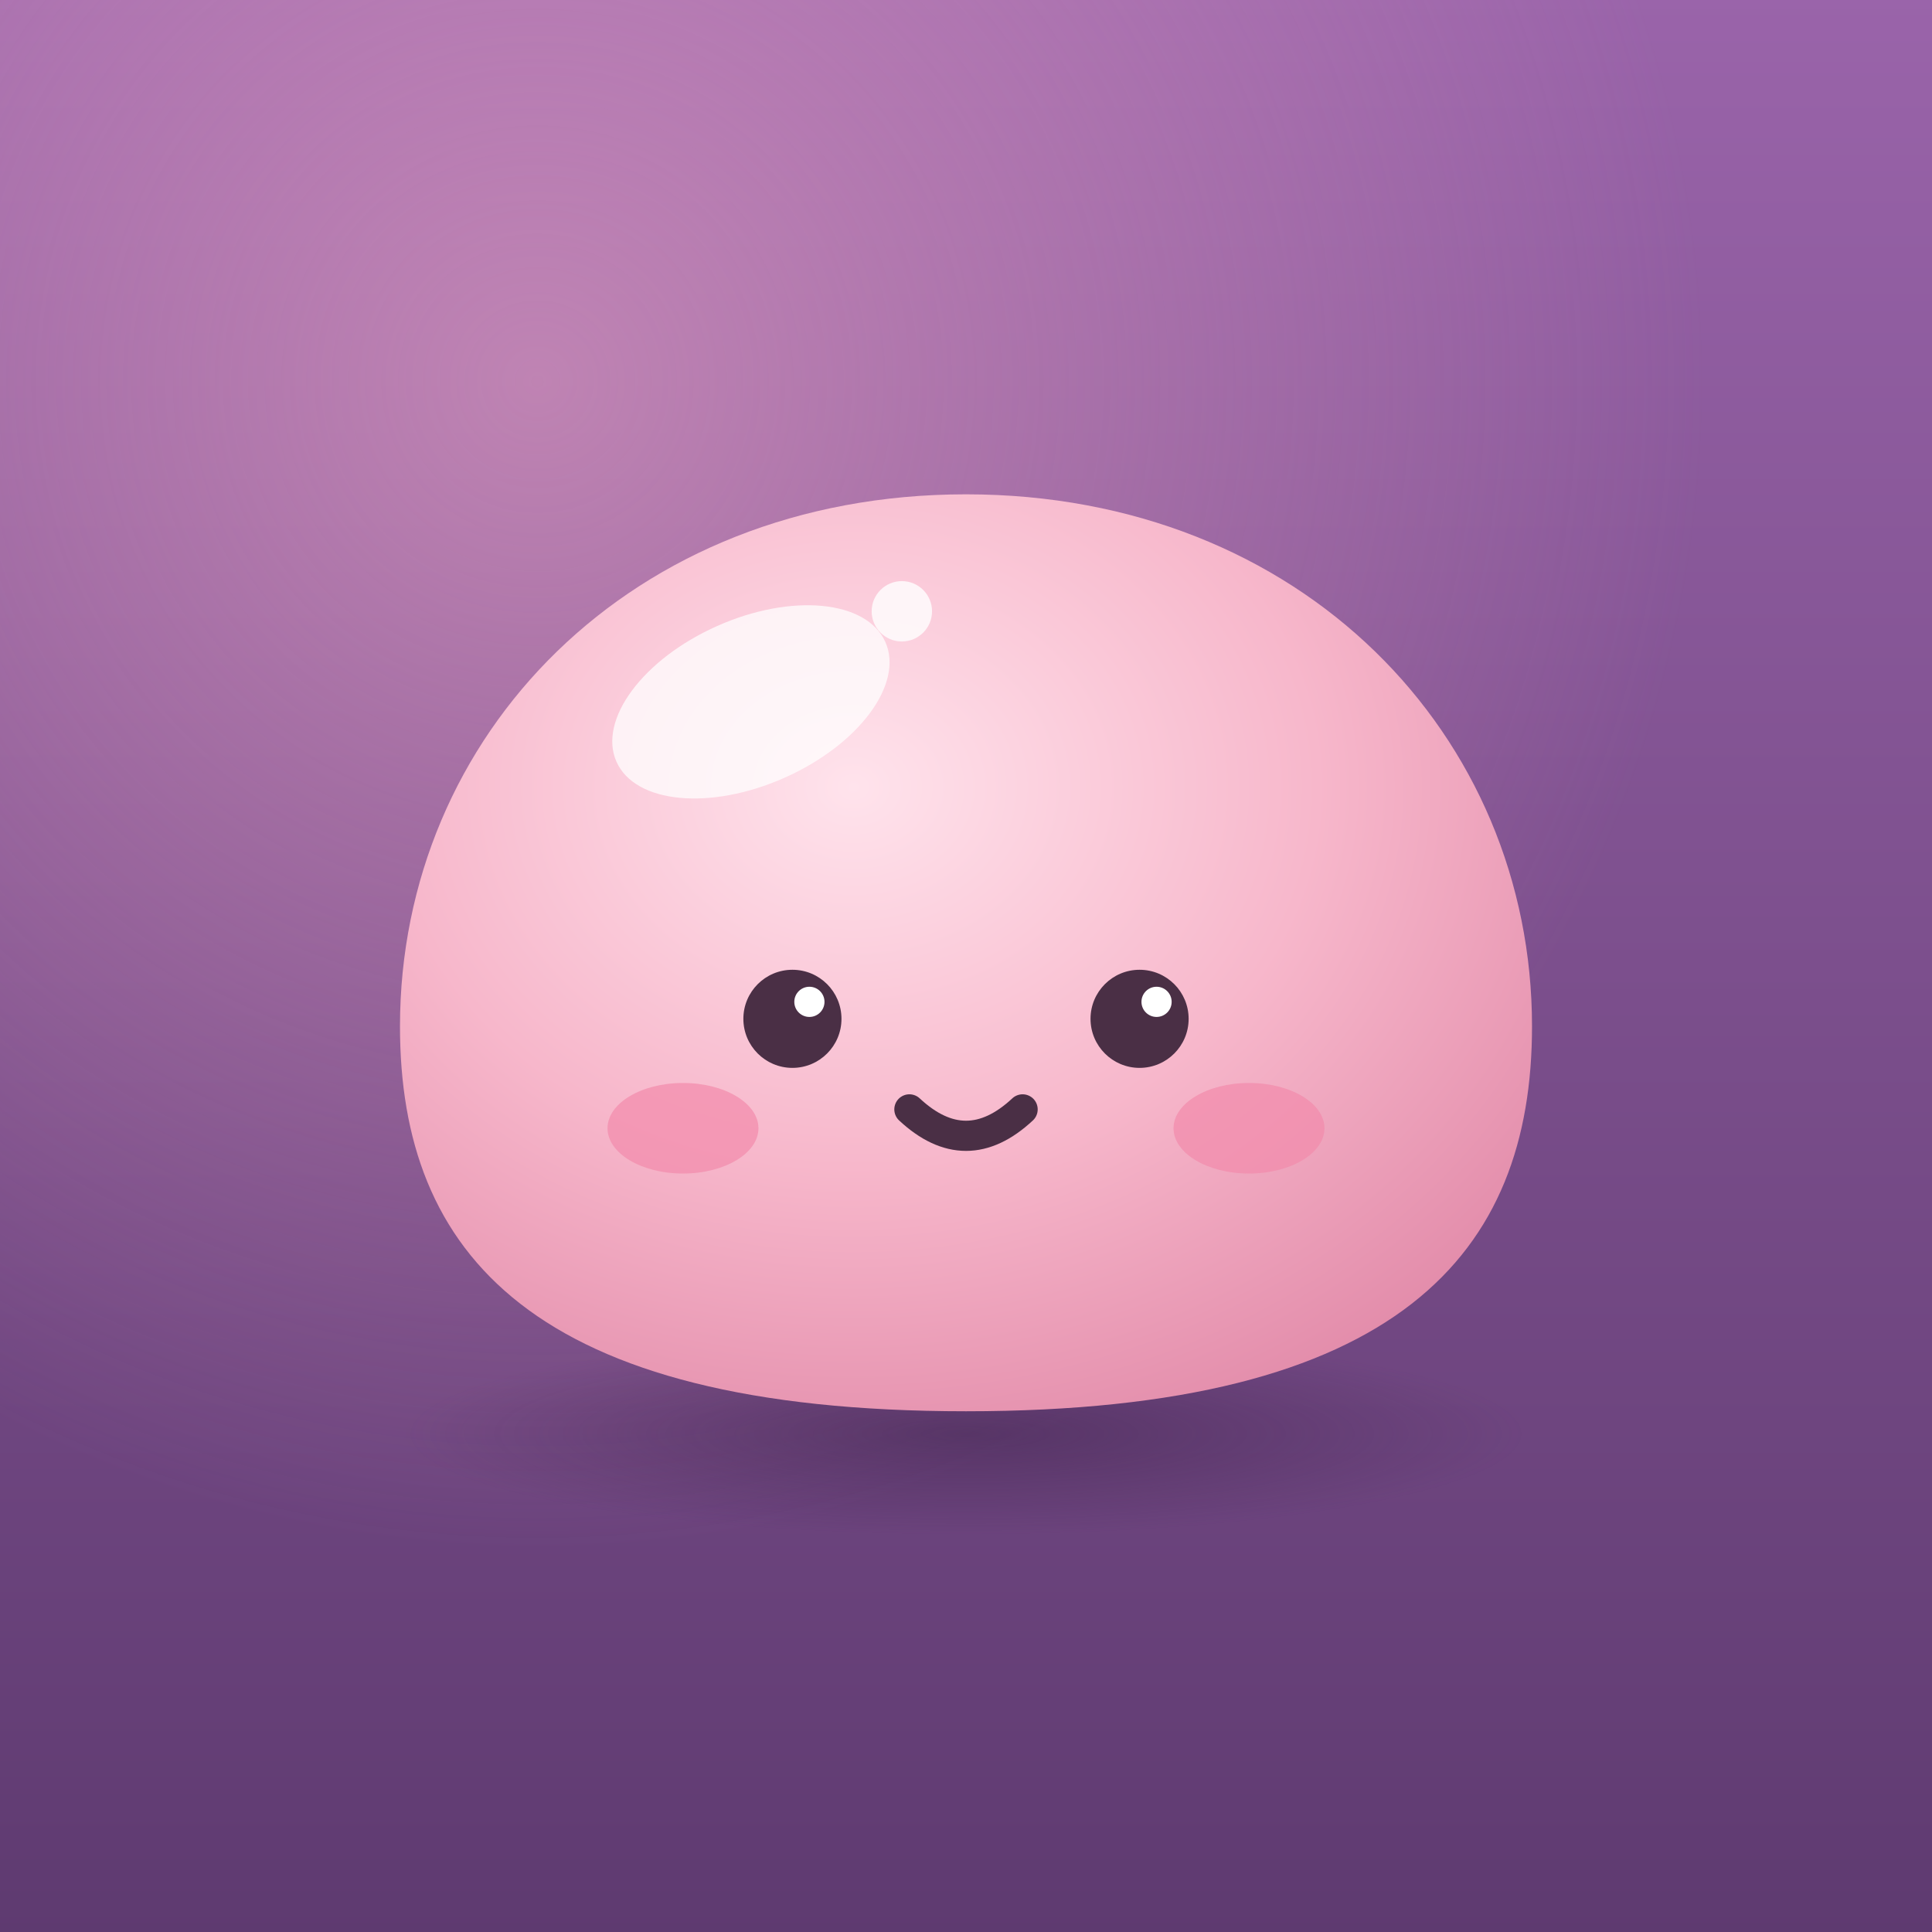
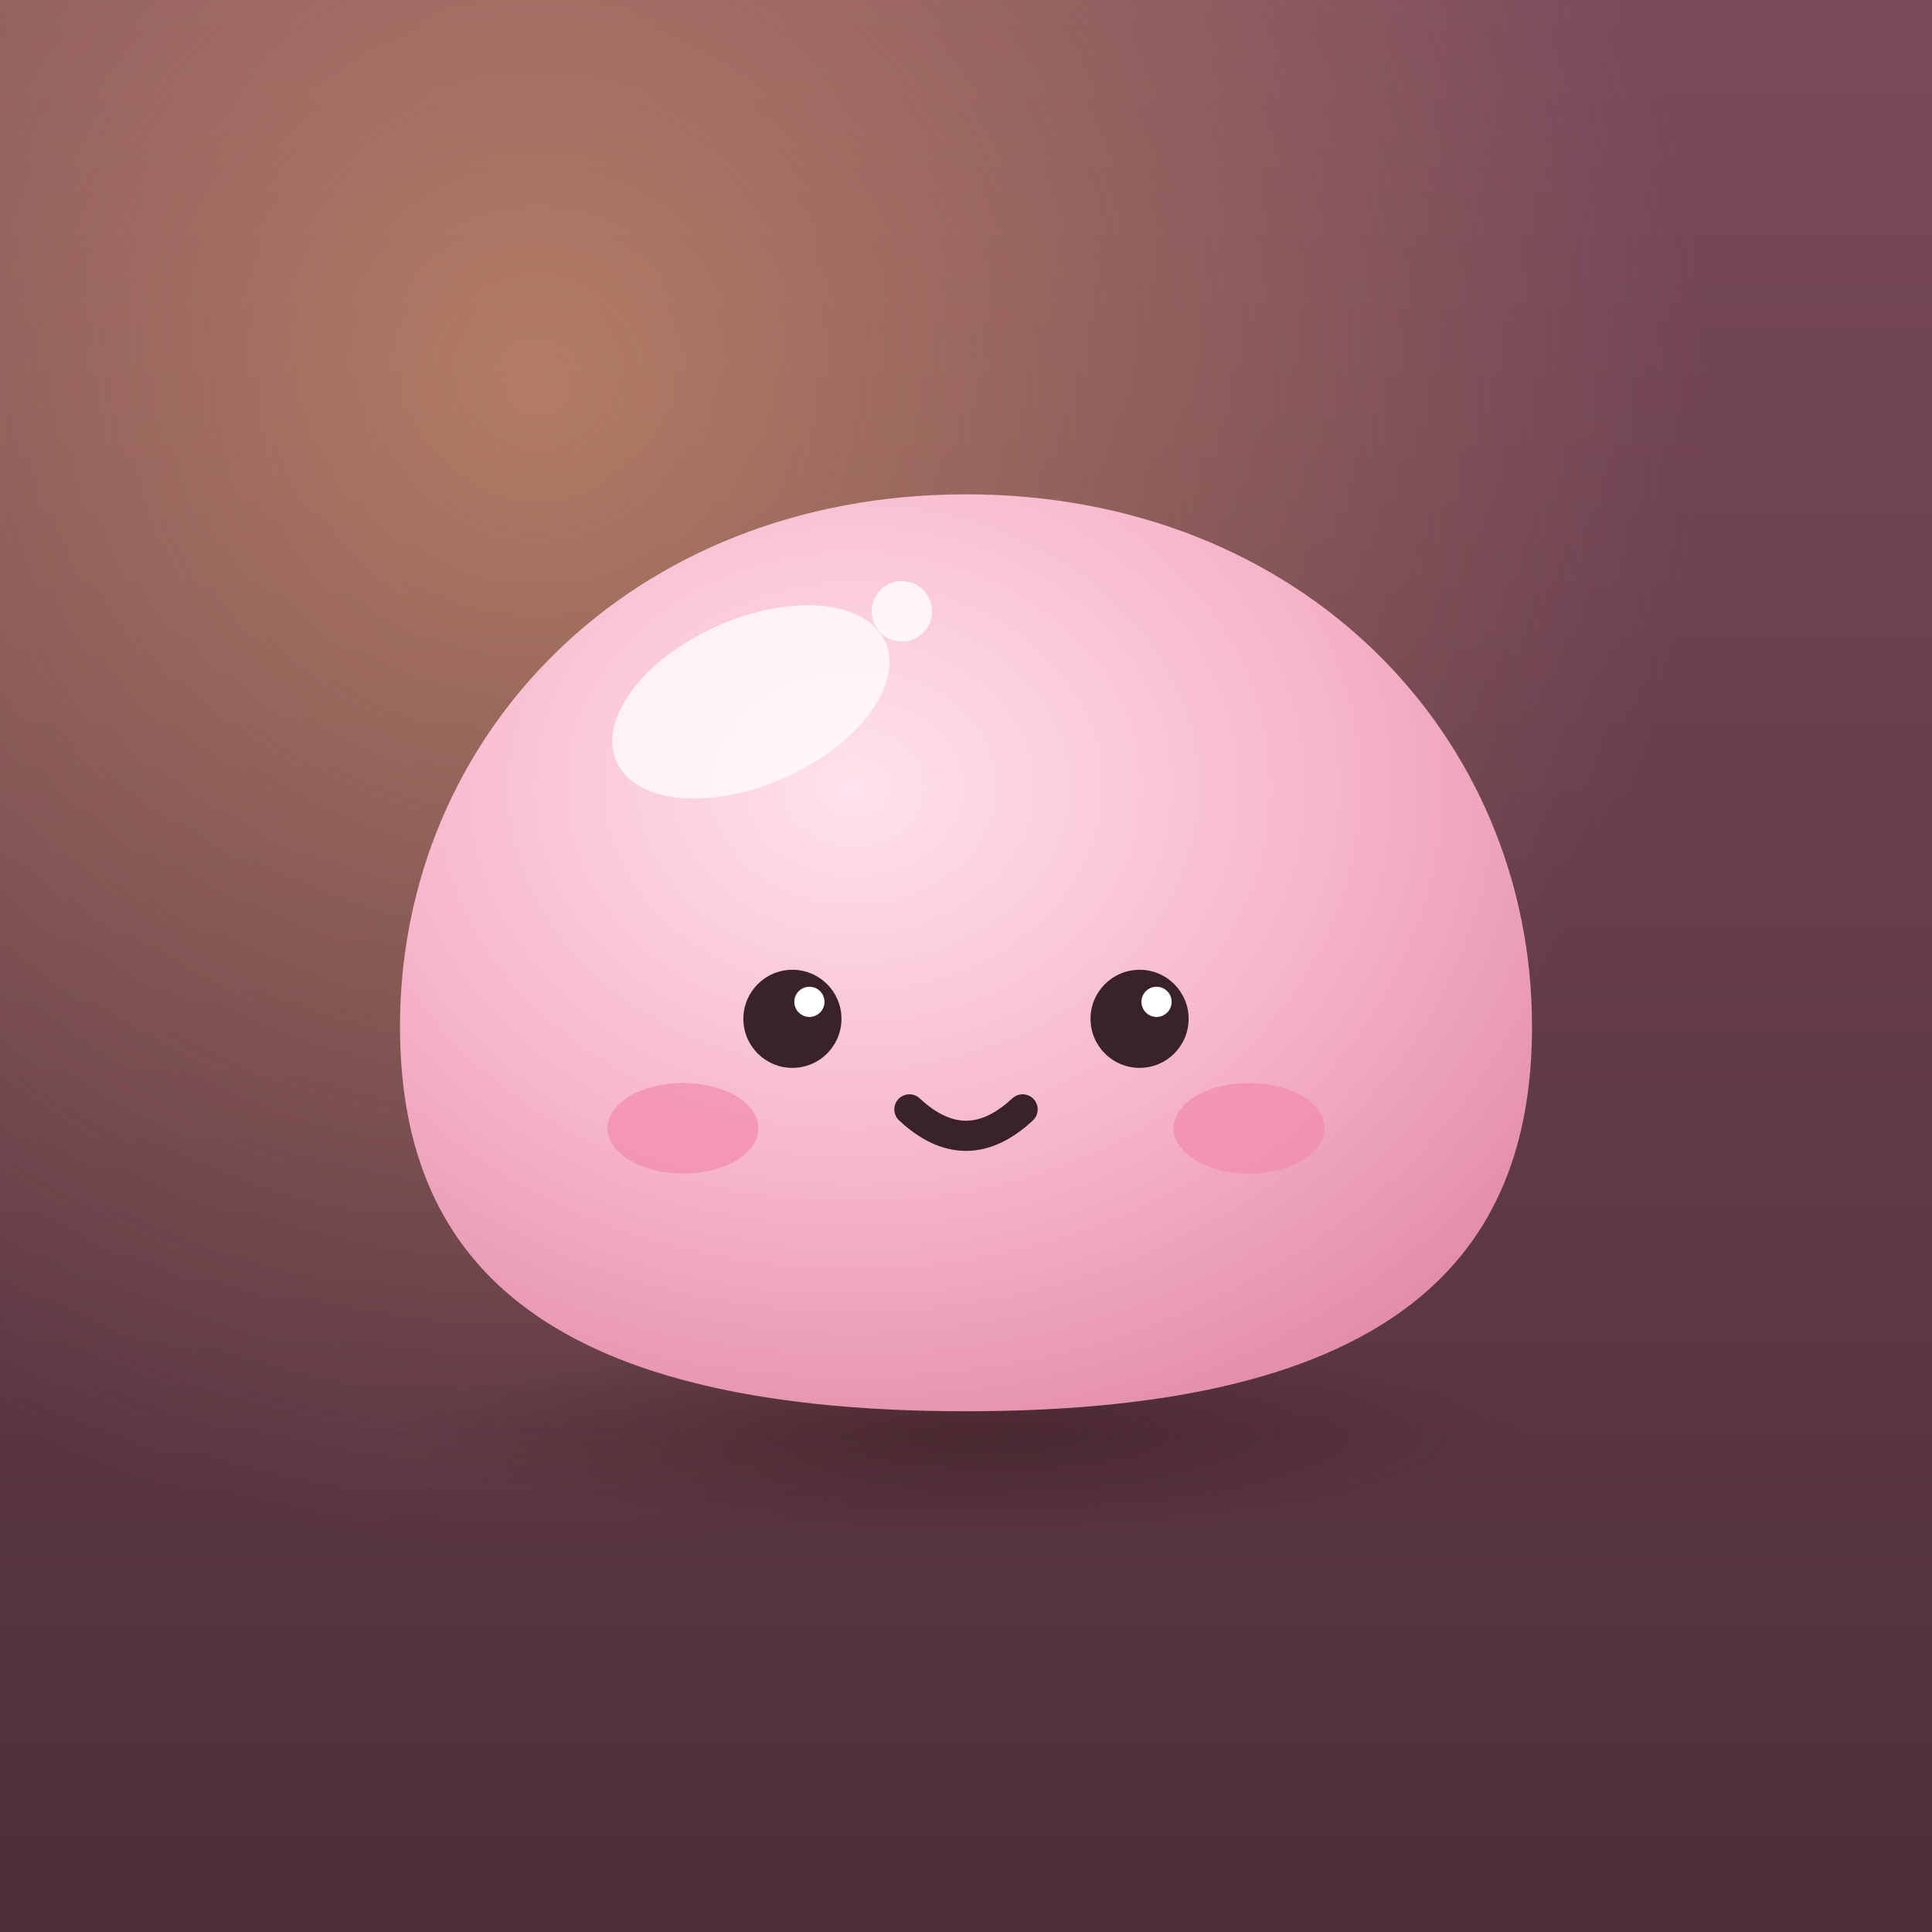
<svg xmlns="http://www.w3.org/2000/svg" viewBox="0 0 1024 1024">
  <defs>
    <linearGradient id="ground" x1="0" y1="0" x2="0" y2="1">
-       <stop offset="0" stop-color="#9A64AA" />
-       <stop offset="1" stop-color="#5E3A70" />
+       <stop offset="0" stop-color="#7A4A5C" />
+       <stop offset="1" stop-color="#4E2E3A" />
    </linearGradient>
    <radialGradient id="warm" cx="0.28" cy="0.2" r="0.6">
-       <stop offset="0" stop-color="#E7A4C4" stop-opacity="0.55" />
-       <stop offset="1" stop-color="#E7A4C4" stop-opacity="0" />
+       <stop offset="0" stop-color="#F4B474" stop-opacity="0.5" />
+       <stop offset="1" stop-color="#F4B474" stop-opacity="0" />
    </radialGradient>
    <radialGradient id="body" cx="0.4" cy="0.32" r="0.75">
      <stop offset="0" stop-color="#FFE3EC" />
      <stop offset="0.55" stop-color="#F7B7CB" />
      <stop offset="1" stop-color="#E38DAB" />
    </radialGradient>
    <radialGradient id="shadow" cx="0.5" cy="0.5" r="0.5">
-       <stop offset="0" stop-color="#3A2047" stop-opacity="0.45" />
-       <stop offset="1" stop-color="#3A2047" stop-opacity="0" />
+       <stop offset="0" stop-color="#341618" stop-opacity="0.45" />
+       <stop offset="1" stop-color="#341618" stop-opacity="0" />
    </radialGradient>
  </defs>
  <rect width="1024" height="1024" fill="url(#ground)" />
  <rect width="1024" height="1024" fill="url(#warm)" />
  <ellipse cx="512" cy="760" rx="300" ry="54" fill="url(#shadow)" />
  <path d="M512 262c178 0 300 128 300 282 0 120-70 204-300 204S212 664 212 544c0-154 122-282 300-282z" fill="url(#body)" />
  <ellipse cx="398" cy="372" rx="78" ry="44" transform="rotate(-24 398 372)" fill="#fff" opacity="0.75" />
  <circle cx="478" cy="324" r="16" fill="#fff" opacity="0.8" />
-   <circle cx="420" cy="540" r="26" fill="#4A2F45" />
-   <circle cx="604" cy="540" r="26" fill="#4A2F45" />
+   <circle cx="420" cy="540" r="26" fill="#3A2328" />
+   <circle cx="604" cy="540" r="26" fill="#3A2328" />
  <circle cx="429" cy="531" r="8" fill="#fff" />
  <circle cx="613" cy="531" r="8" fill="#fff" />
-   <path d="M482 588q30 28 60 0" stroke="#4A2F45" stroke-width="16" fill="none" stroke-linecap="round" />
+   <path d="M482 588q30 28 60 0" stroke="#3A2328" stroke-width="16" fill="none" stroke-linecap="round" />
  <ellipse cx="362" cy="598" rx="40" ry="24" fill="#F28AAB" opacity="0.7" />
  <ellipse cx="662" cy="598" rx="40" ry="24" fill="#F28AAB" opacity="0.7" />
</svg>
